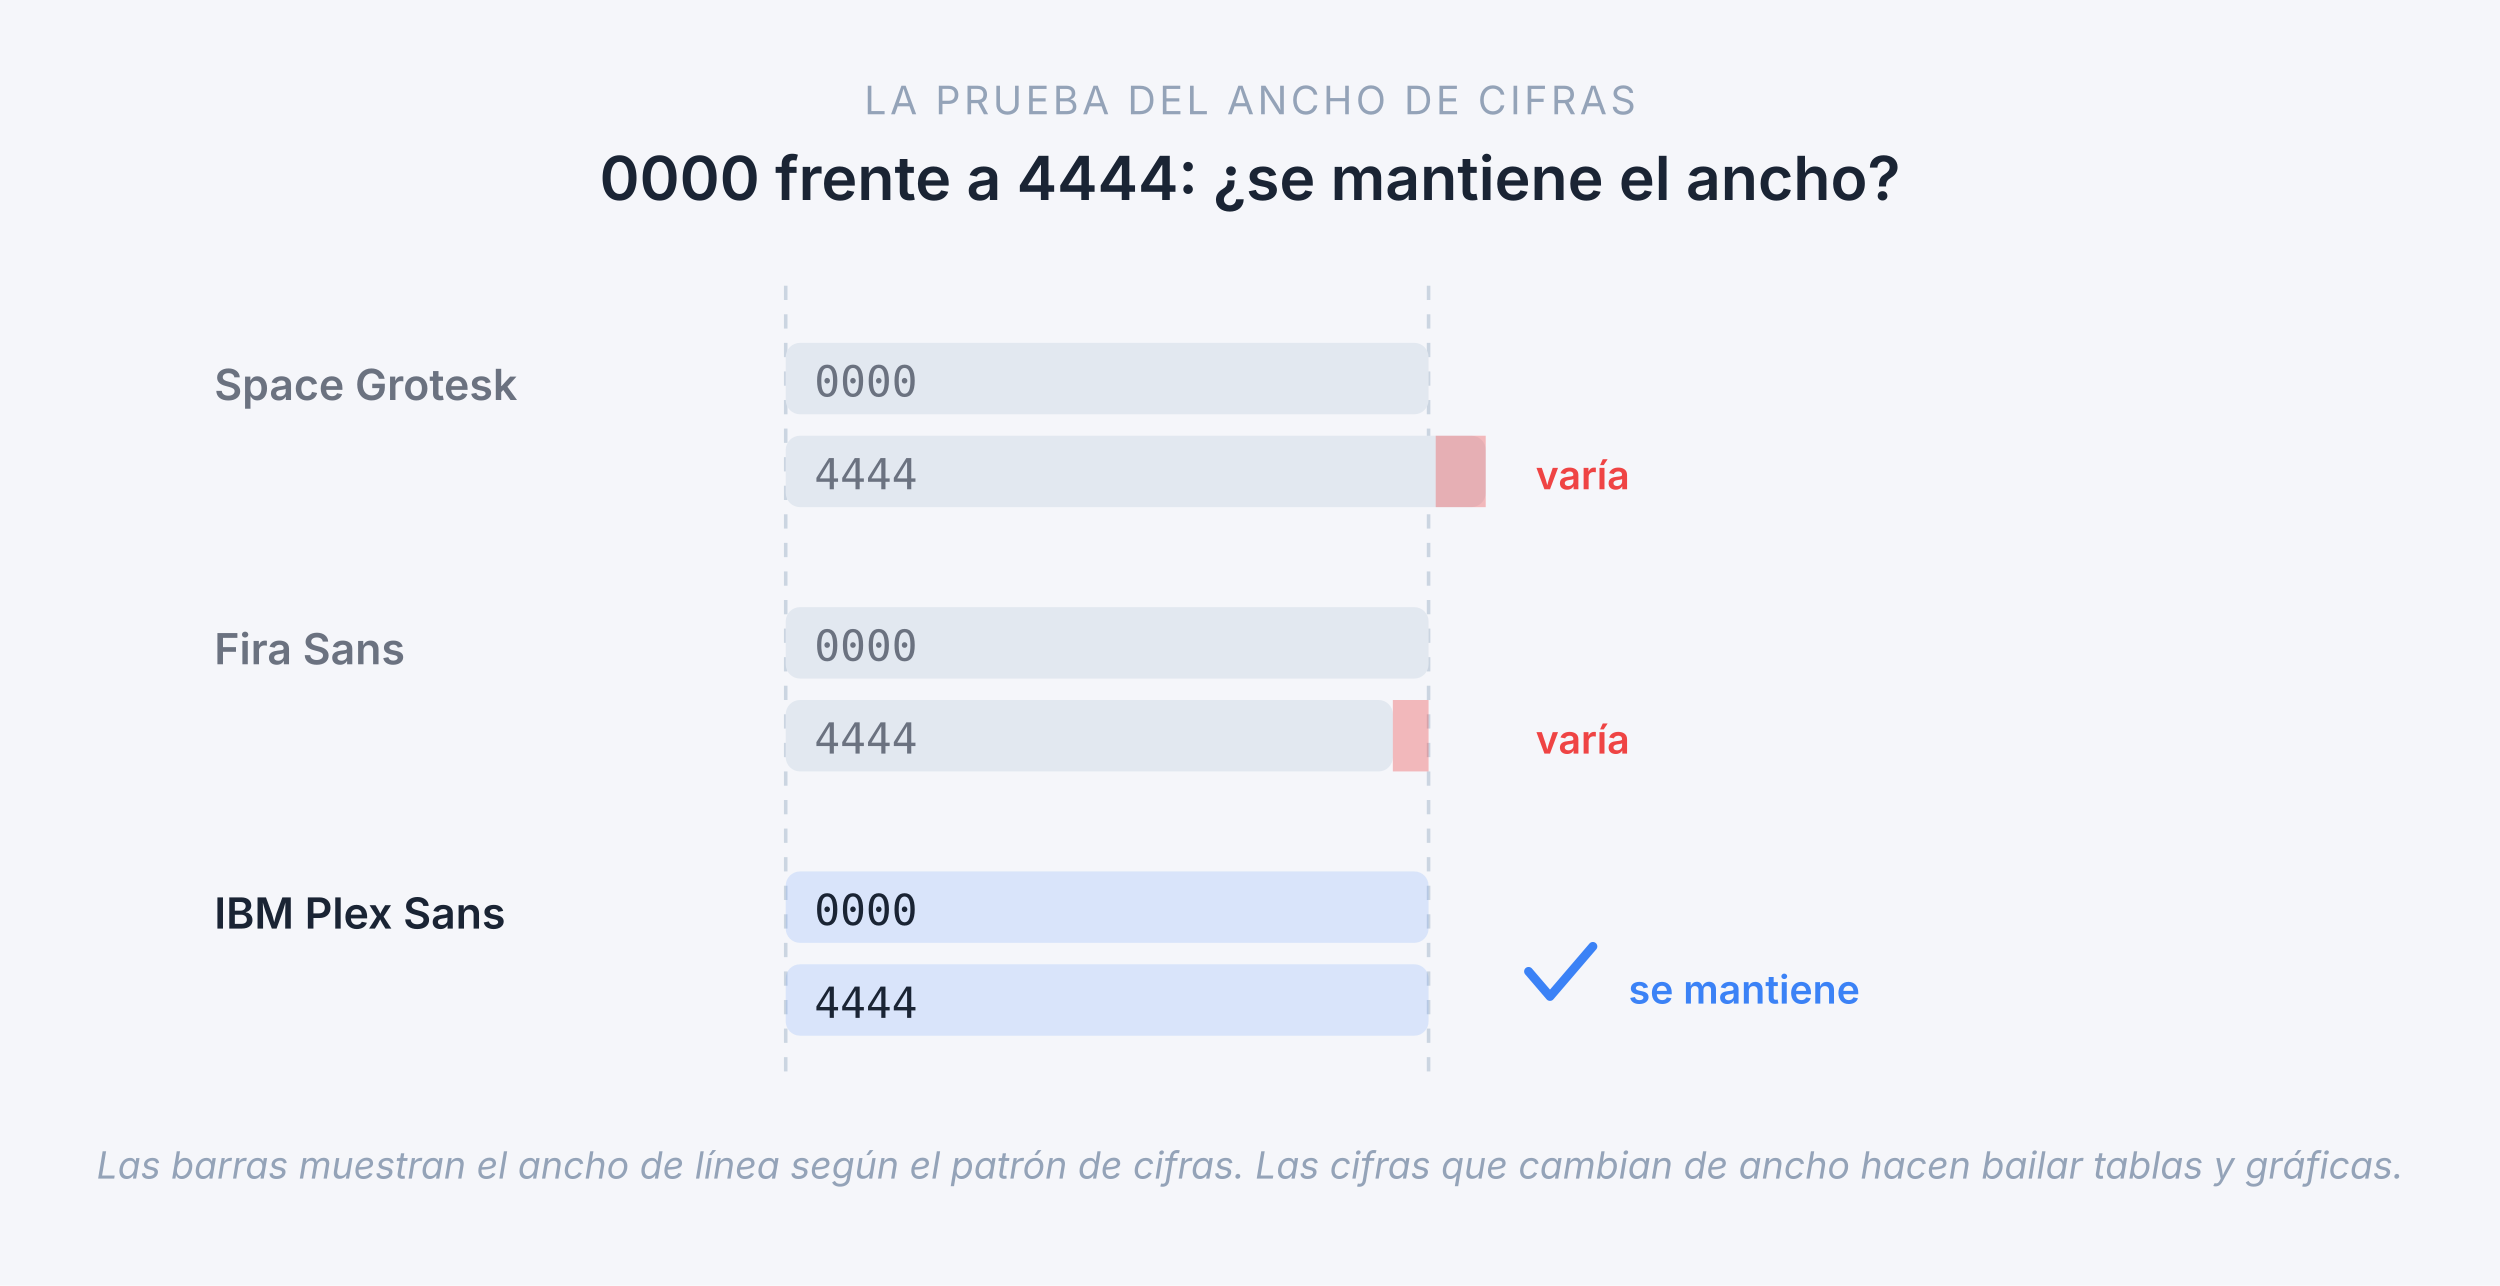
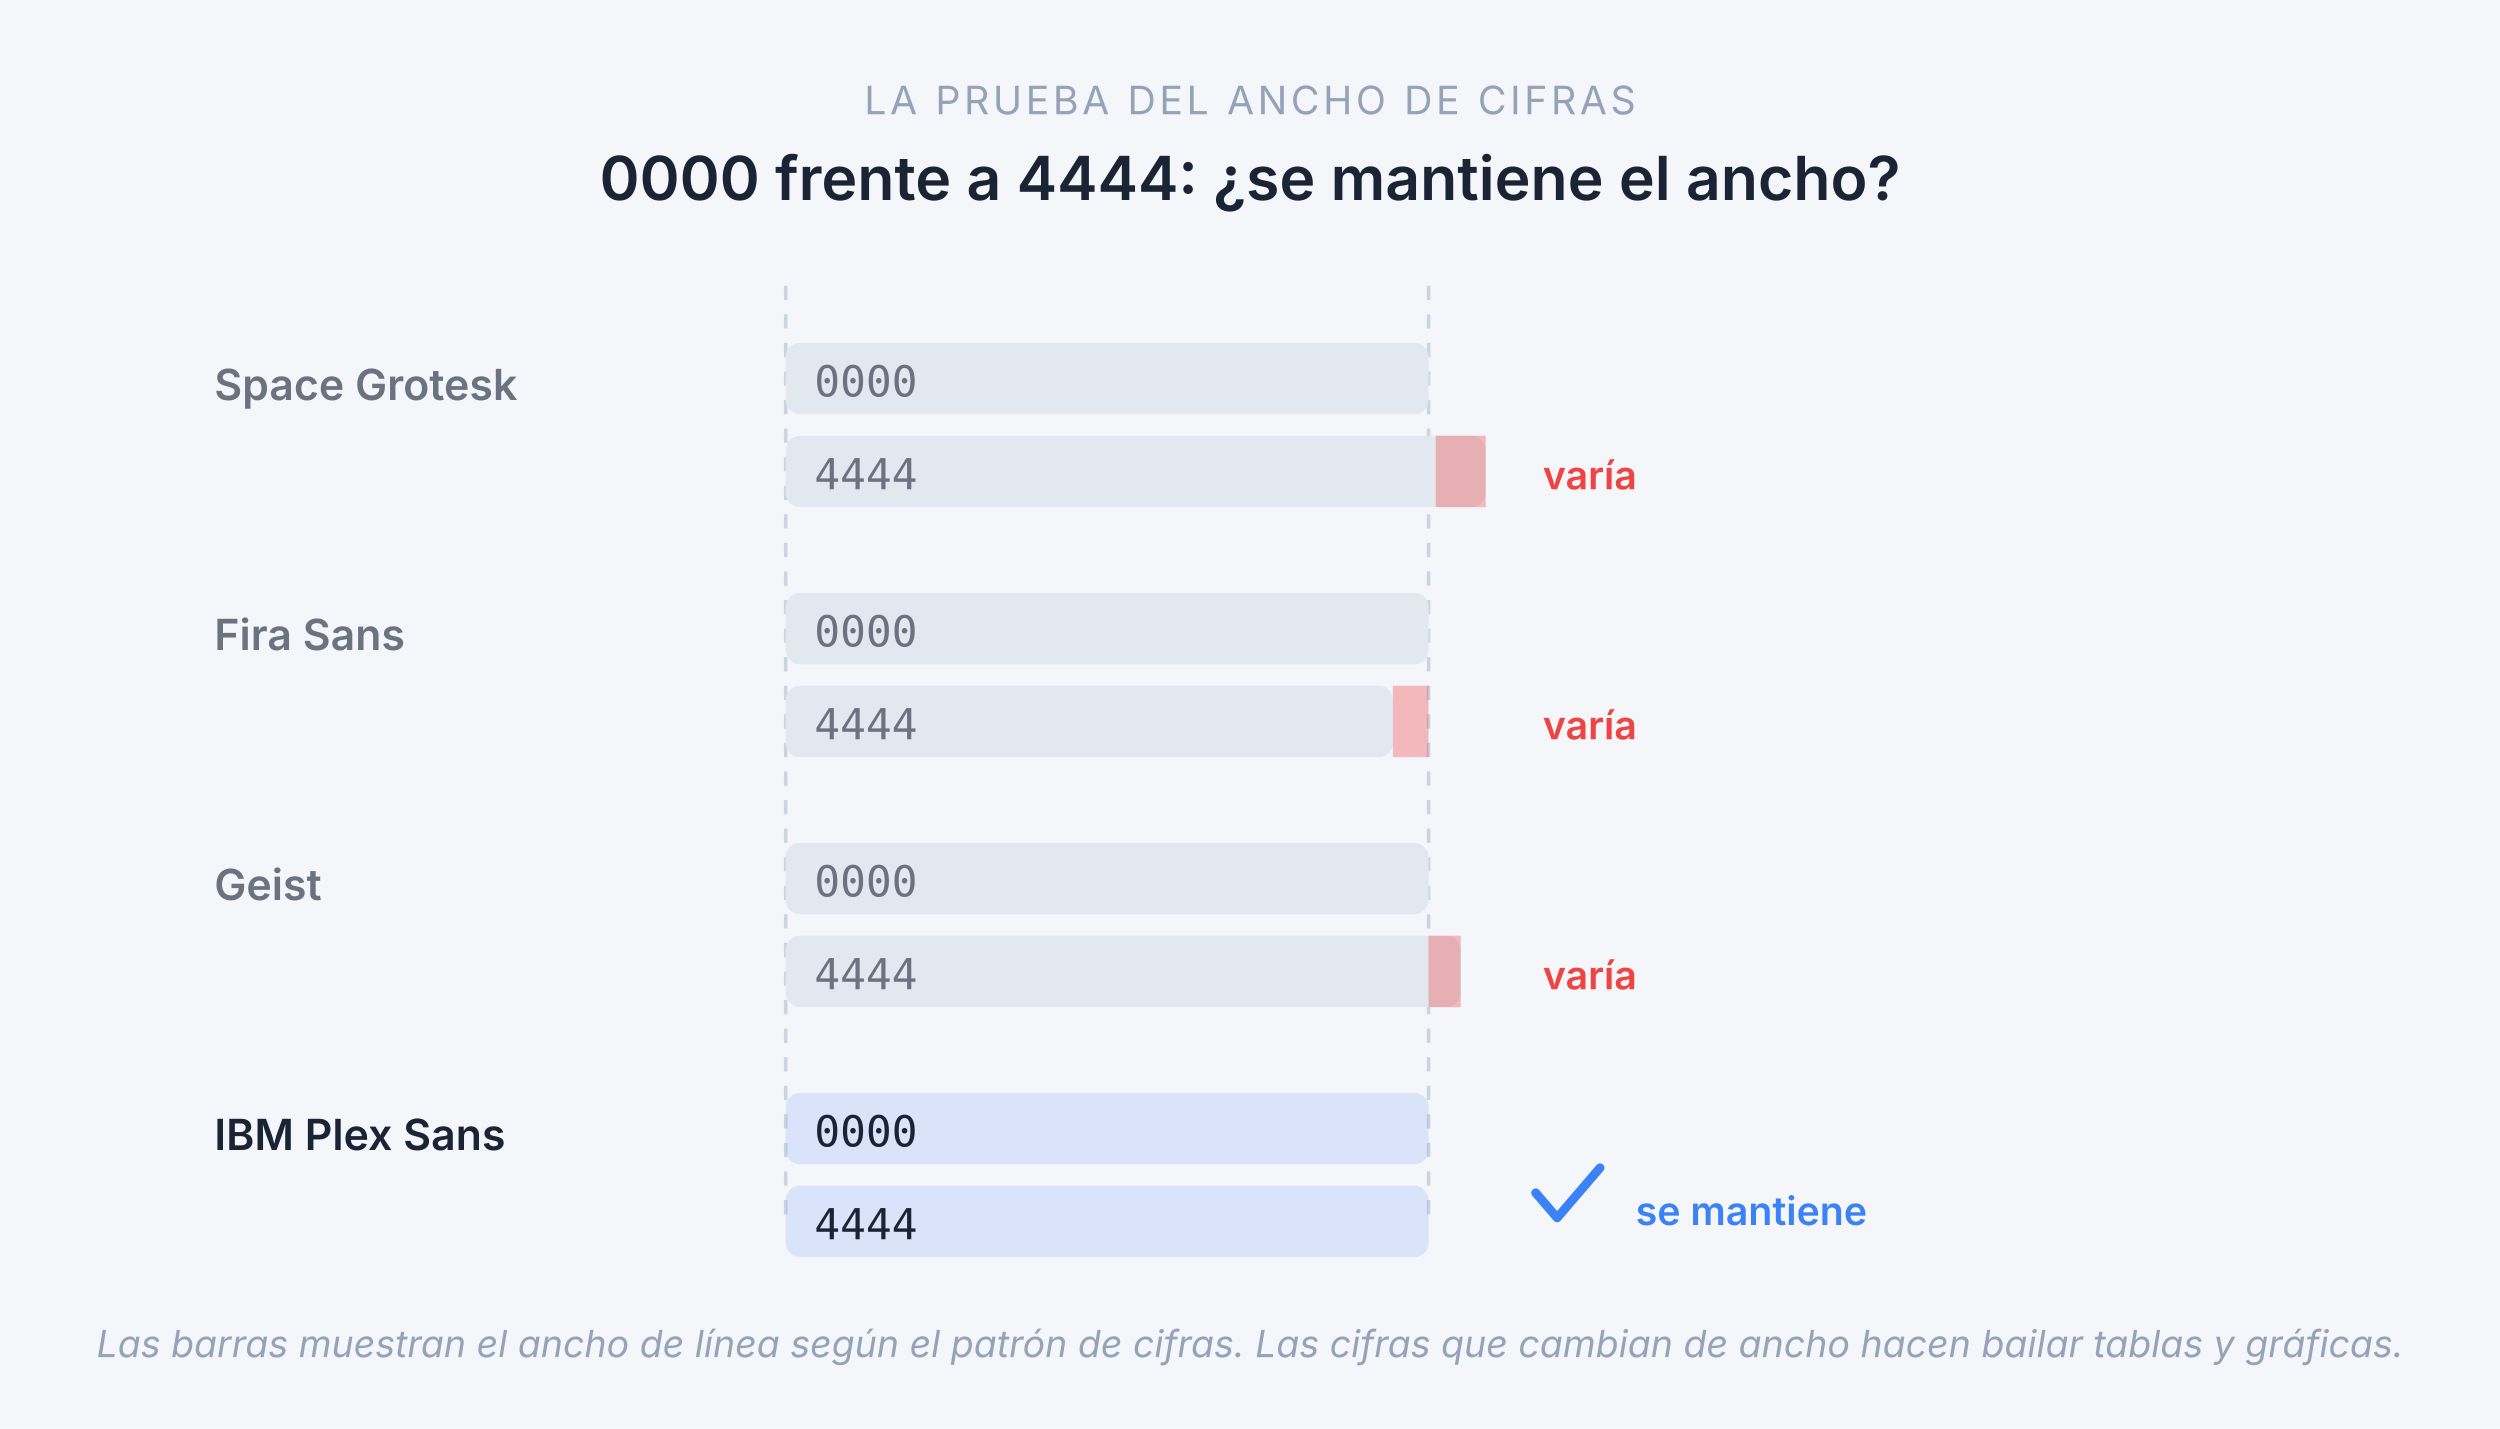
- <svg xmlns="http://www.w3.org/2000/svg" viewBox="0 0 700 360" font-family="system-ui, -apple-system, sans-serif">
-   <rect width="700" height="360" fill="#F5F6FA" />
+ <svg xmlns="http://www.w3.org/2000/svg" viewBox="0 0 700 400" font-family="system-ui, -apple-system, sans-serif">
+   <rect width="700" height="400" fill="#F5F6FA" />
  <text x="350" y="32" fill="#94A3B8" font-size="11" letter-spacing="1" text-anchor="middle">LA PRUEBA DEL ANCHO DE CIFRAS</text>
  <text x="350" y="56" fill="#1A2434" font-size="17" font-weight="600" text-anchor="middle">0000 frente a 4444: ¿se mantiene el ancho?</text>
-   <line x1="220" y1="80" x2="220" y2="300" stroke="#CBD5E1" stroke-width="1" stroke-dasharray="4 4" />
-   <line x1="400" y1="80" x2="400" y2="300" stroke="#CBD5E1" stroke-width="1" stroke-dasharray="4 4" />
+   <line x1="220" y1="80" x2="220" y2="344" stroke="#CBD5E1" stroke-width="1" stroke-dasharray="4 4" />
+   <line x1="400" y1="80" x2="400" y2="344" stroke="#CBD5E1" stroke-width="1" stroke-dasharray="4 4" />
  <text x="60" y="112" fill="#6B7280" font-size="12" font-weight="600">Space Grotesk</text>
  <rect x="220" y="96" width="180" height="20" rx="4" fill="#E2E8F0" />
  <text x="228" y="111" fill="#6B7280" font-size="12" font-family="ui-monospace, monospace">0000</text>
  <rect x="220" y="122" width="196" height="20" rx="4" fill="#E2E8F0" />
  <text x="228" y="137" fill="#6B7280" font-size="12" font-family="ui-monospace, monospace">4444</text>
  <rect x="402" y="122" width="14" height="20" fill="#EF4444" opacity="0.35" />
-   <text x="430" y="137" fill="#EF4444" font-size="11" font-weight="600">varía</text>
-   <text x="60" y="186" fill="#6B7280" font-size="12" font-weight="600">Fira Sans</text>
-   <rect x="220" y="170" width="180" height="20" rx="4" fill="#E2E8F0" />
-   <text x="228" y="185" fill="#6B7280" font-size="12" font-family="ui-monospace, monospace">0000</text>
-   <rect x="220" y="196" width="170" height="20" rx="4" fill="#E2E8F0" />
-   <text x="228" y="211" fill="#6B7280" font-size="12" font-family="ui-monospace, monospace">4444</text>
-   <rect x="390" y="196" width="10" height="20" fill="#EF4444" opacity="0.35" />
-   <text x="430" y="211" fill="#EF4444" font-size="11" font-weight="600">varía</text>
-   <text x="60" y="260" fill="#1A2434" font-size="12" font-weight="600">IBM Plex Sans</text>
-   <rect x="220" y="244" width="180" height="20" rx="4" fill="#3B82F6" opacity="0.15" />
-   <text x="228" y="259" fill="#1A2434" font-size="12" font-family="ui-monospace, monospace">0000</text>
-   <rect x="220" y="270" width="180" height="20" rx="4" fill="#3B82F6" opacity="0.15" />
-   <text x="228" y="285" fill="#1A2434" font-size="12" font-family="ui-monospace, monospace">4444</text>
-   <path d="M428 272 L434 279 L446 265" fill="none" stroke="#3B82F6" stroke-width="2.5" stroke-linecap="round" stroke-linejoin="round" />
-   <text x="456" y="281" fill="#3B82F6" font-size="11" font-weight="600">se mantiene</text>
-   <text x="350" y="330" fill="#94A3B8" font-size="10.5" text-anchor="middle" font-style="italic">Las barras muestran el ancho de línea según el patrón de cifras. Las cifras que cambian de ancho hacen bailar tablas y gráficas.</text>
+   <text x="432" y="137" fill="#EF4444" font-size="11" font-weight="600">varía</text>
+   <text x="60" y="182" fill="#6B7280" font-size="12" font-weight="600">Fira Sans</text>
+   <rect x="220" y="166" width="180" height="20" rx="4" fill="#E2E8F0" />
+   <text x="228" y="181" fill="#6B7280" font-size="12" font-family="ui-monospace, monospace">0000</text>
+   <rect x="220" y="192" width="170" height="20" rx="4" fill="#E2E8F0" />
+   <text x="228" y="207" fill="#6B7280" font-size="12" font-family="ui-monospace, monospace">4444</text>
+   <rect x="390" y="192" width="10" height="20" fill="#EF4444" opacity="0.35" />
+   <text x="432" y="207" fill="#EF4444" font-size="11" font-weight="600">varía</text>
+   <text x="60" y="252" fill="#6B7280" font-size="12" font-weight="600">Geist</text>
+   <rect x="220" y="236" width="180" height="20" rx="4" fill="#E2E8F0" />
+   <text x="228" y="251" fill="#6B7280" font-size="12" font-family="ui-monospace, monospace">0000</text>
+   <rect x="220" y="262" width="189" height="20" rx="4" fill="#E2E8F0" />
+   <text x="228" y="277" fill="#6B7280" font-size="12" font-family="ui-monospace, monospace">4444</text>
+   <rect x="400" y="262" width="9" height="20" fill="#EF4444" opacity="0.35" />
+   <text x="432" y="277" fill="#EF4444" font-size="11" font-weight="600">varía</text>
+   <text x="60" y="322" fill="#1A2434" font-size="12" font-weight="600">IBM Plex Sans</text>
+   <rect x="220" y="306" width="180" height="20" rx="4" fill="#3B82F6" opacity="0.15" />
+   <text x="228" y="321" fill="#1A2434" font-size="12" font-family="ui-monospace, monospace">0000</text>
+   <rect x="220" y="332" width="180" height="20" rx="4" fill="#3B82F6" opacity="0.15" />
+   <text x="228" y="347" fill="#1A2434" font-size="12" font-family="ui-monospace, monospace">4444</text>
+   <path d="M430 334 L436 341 L448 327" fill="none" stroke="#3B82F6" stroke-width="2.5" stroke-linecap="round" stroke-linejoin="round" />
+   <text x="458" y="343" fill="#3B82F6" font-size="11" font-weight="600">se mantiene</text>
+   <text x="350" y="380" fill="#94A3B8" font-size="10.5" text-anchor="middle" font-style="italic">Las barras muestran el ancho de línea según el patrón de cifras. Las cifras que cambian de ancho hacen bailar tablas y gráficas.</text>
</svg>
